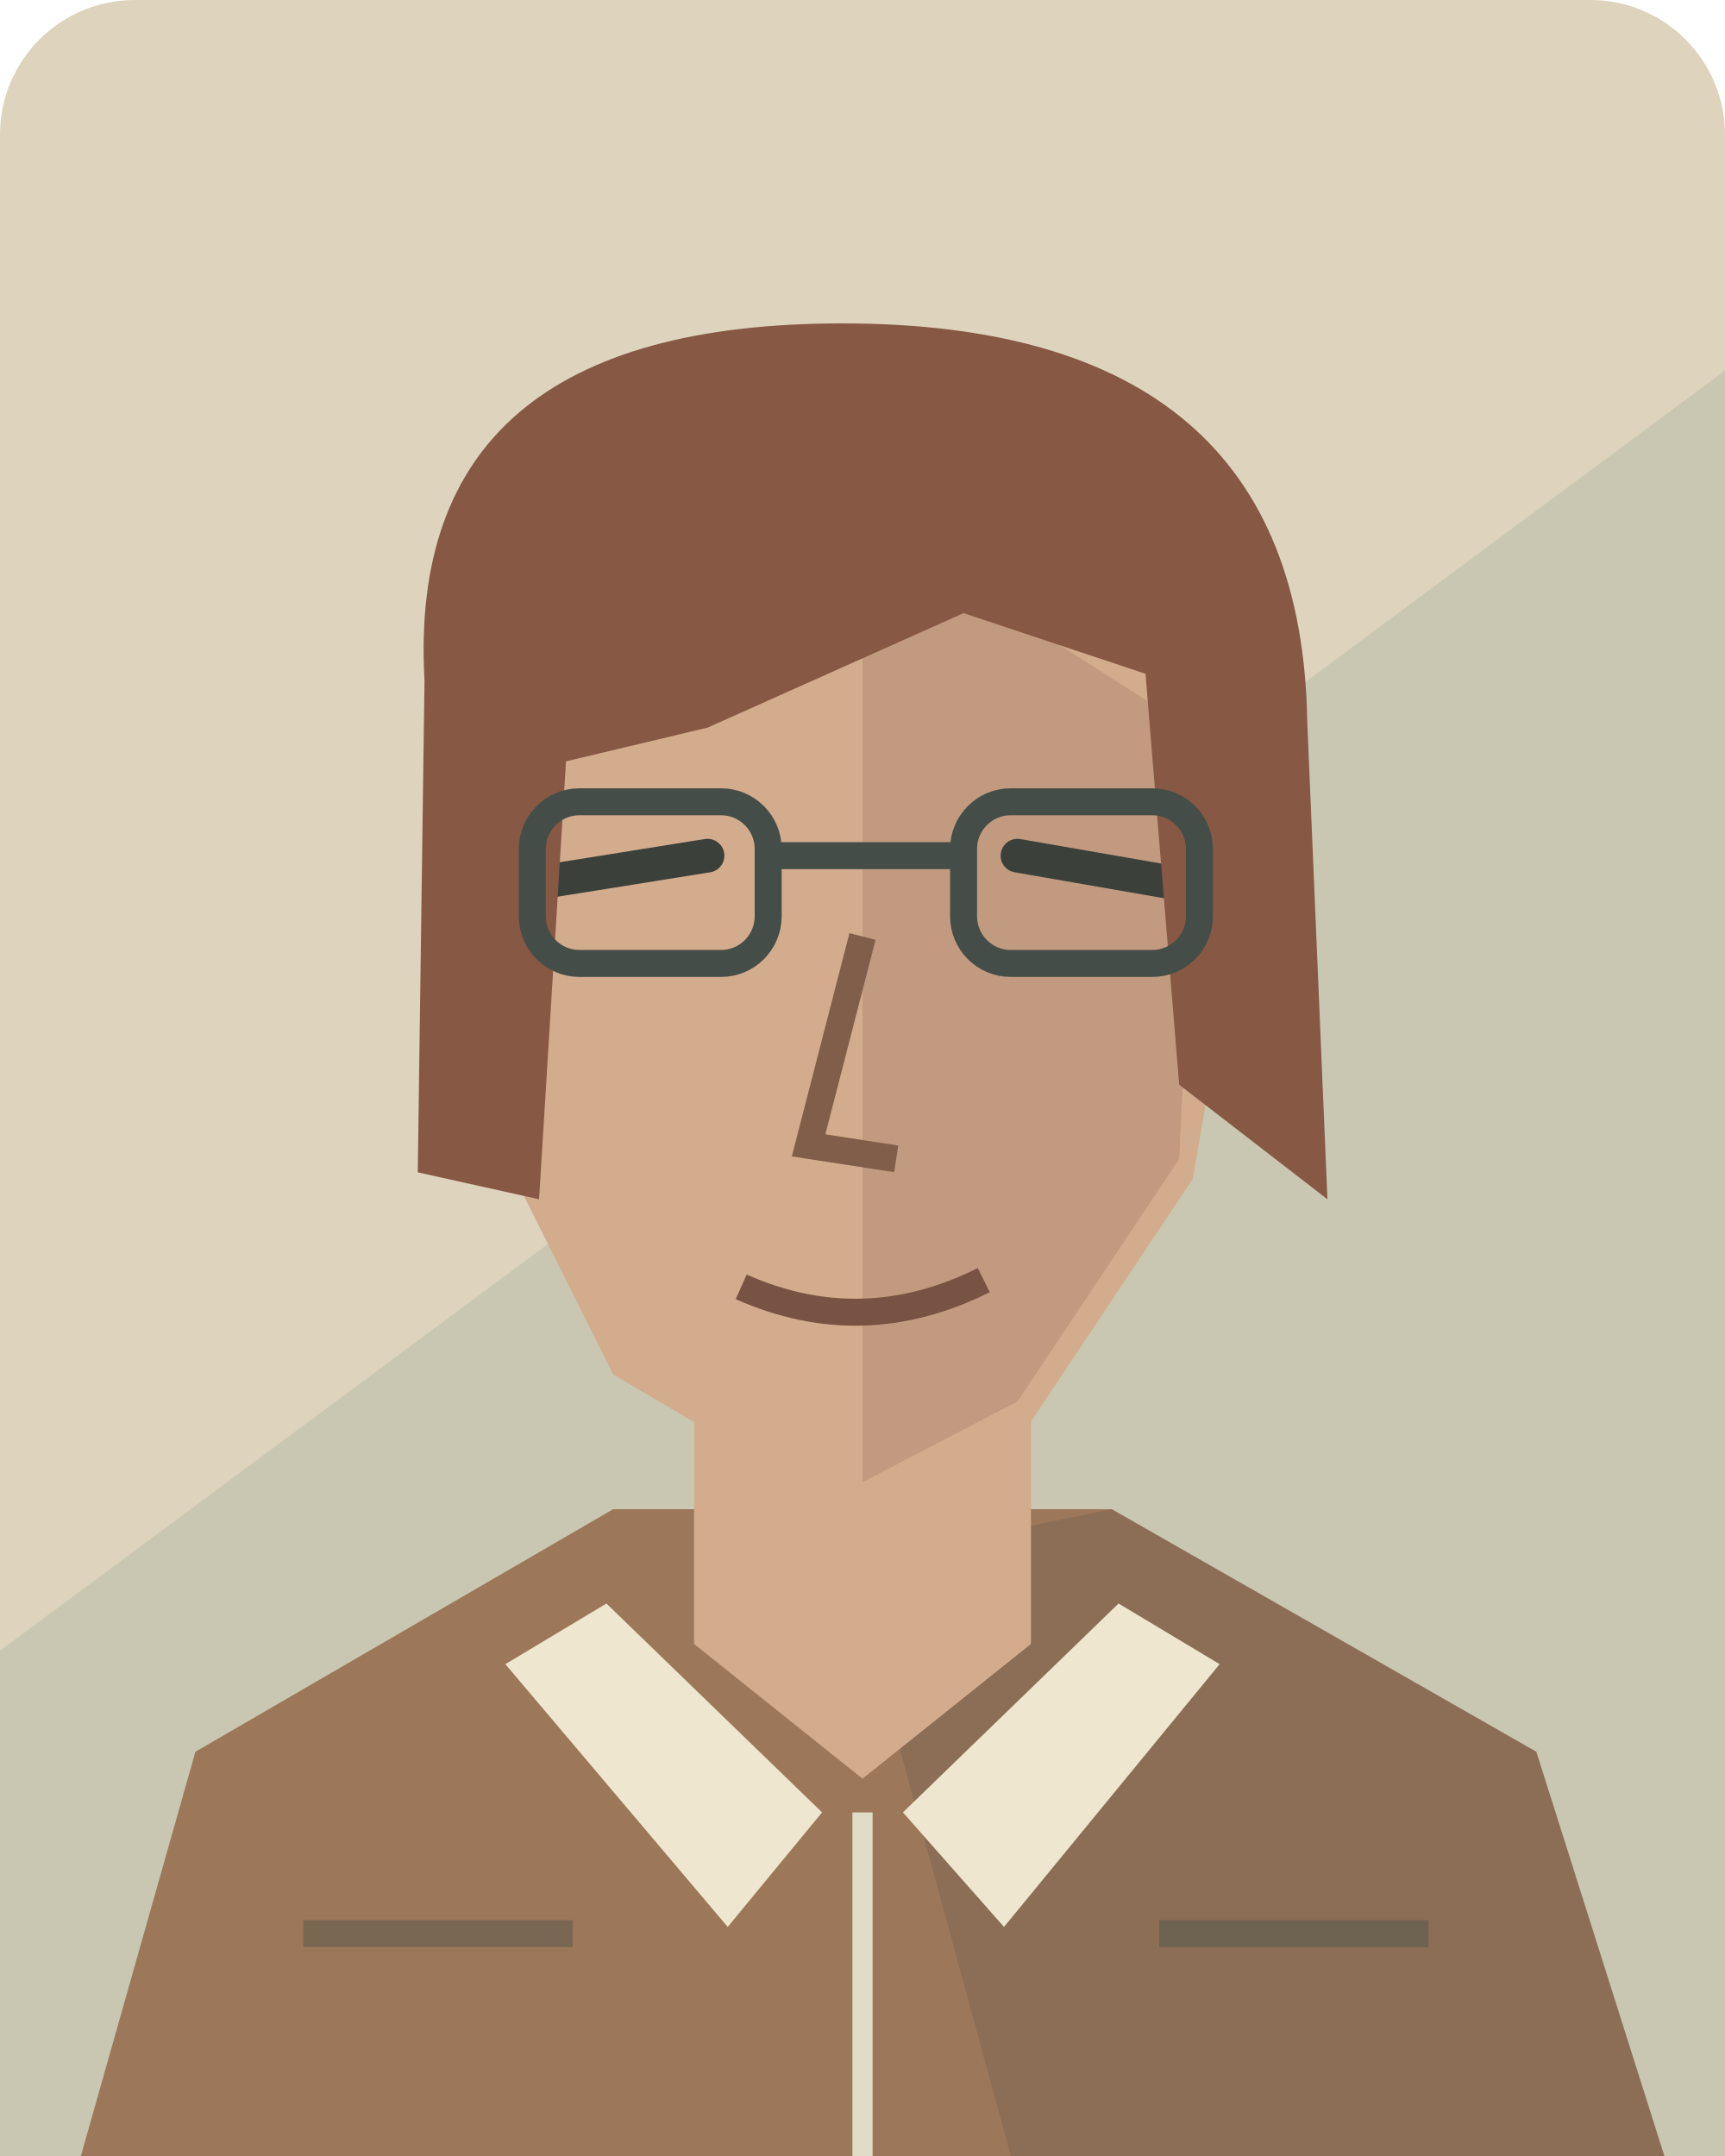
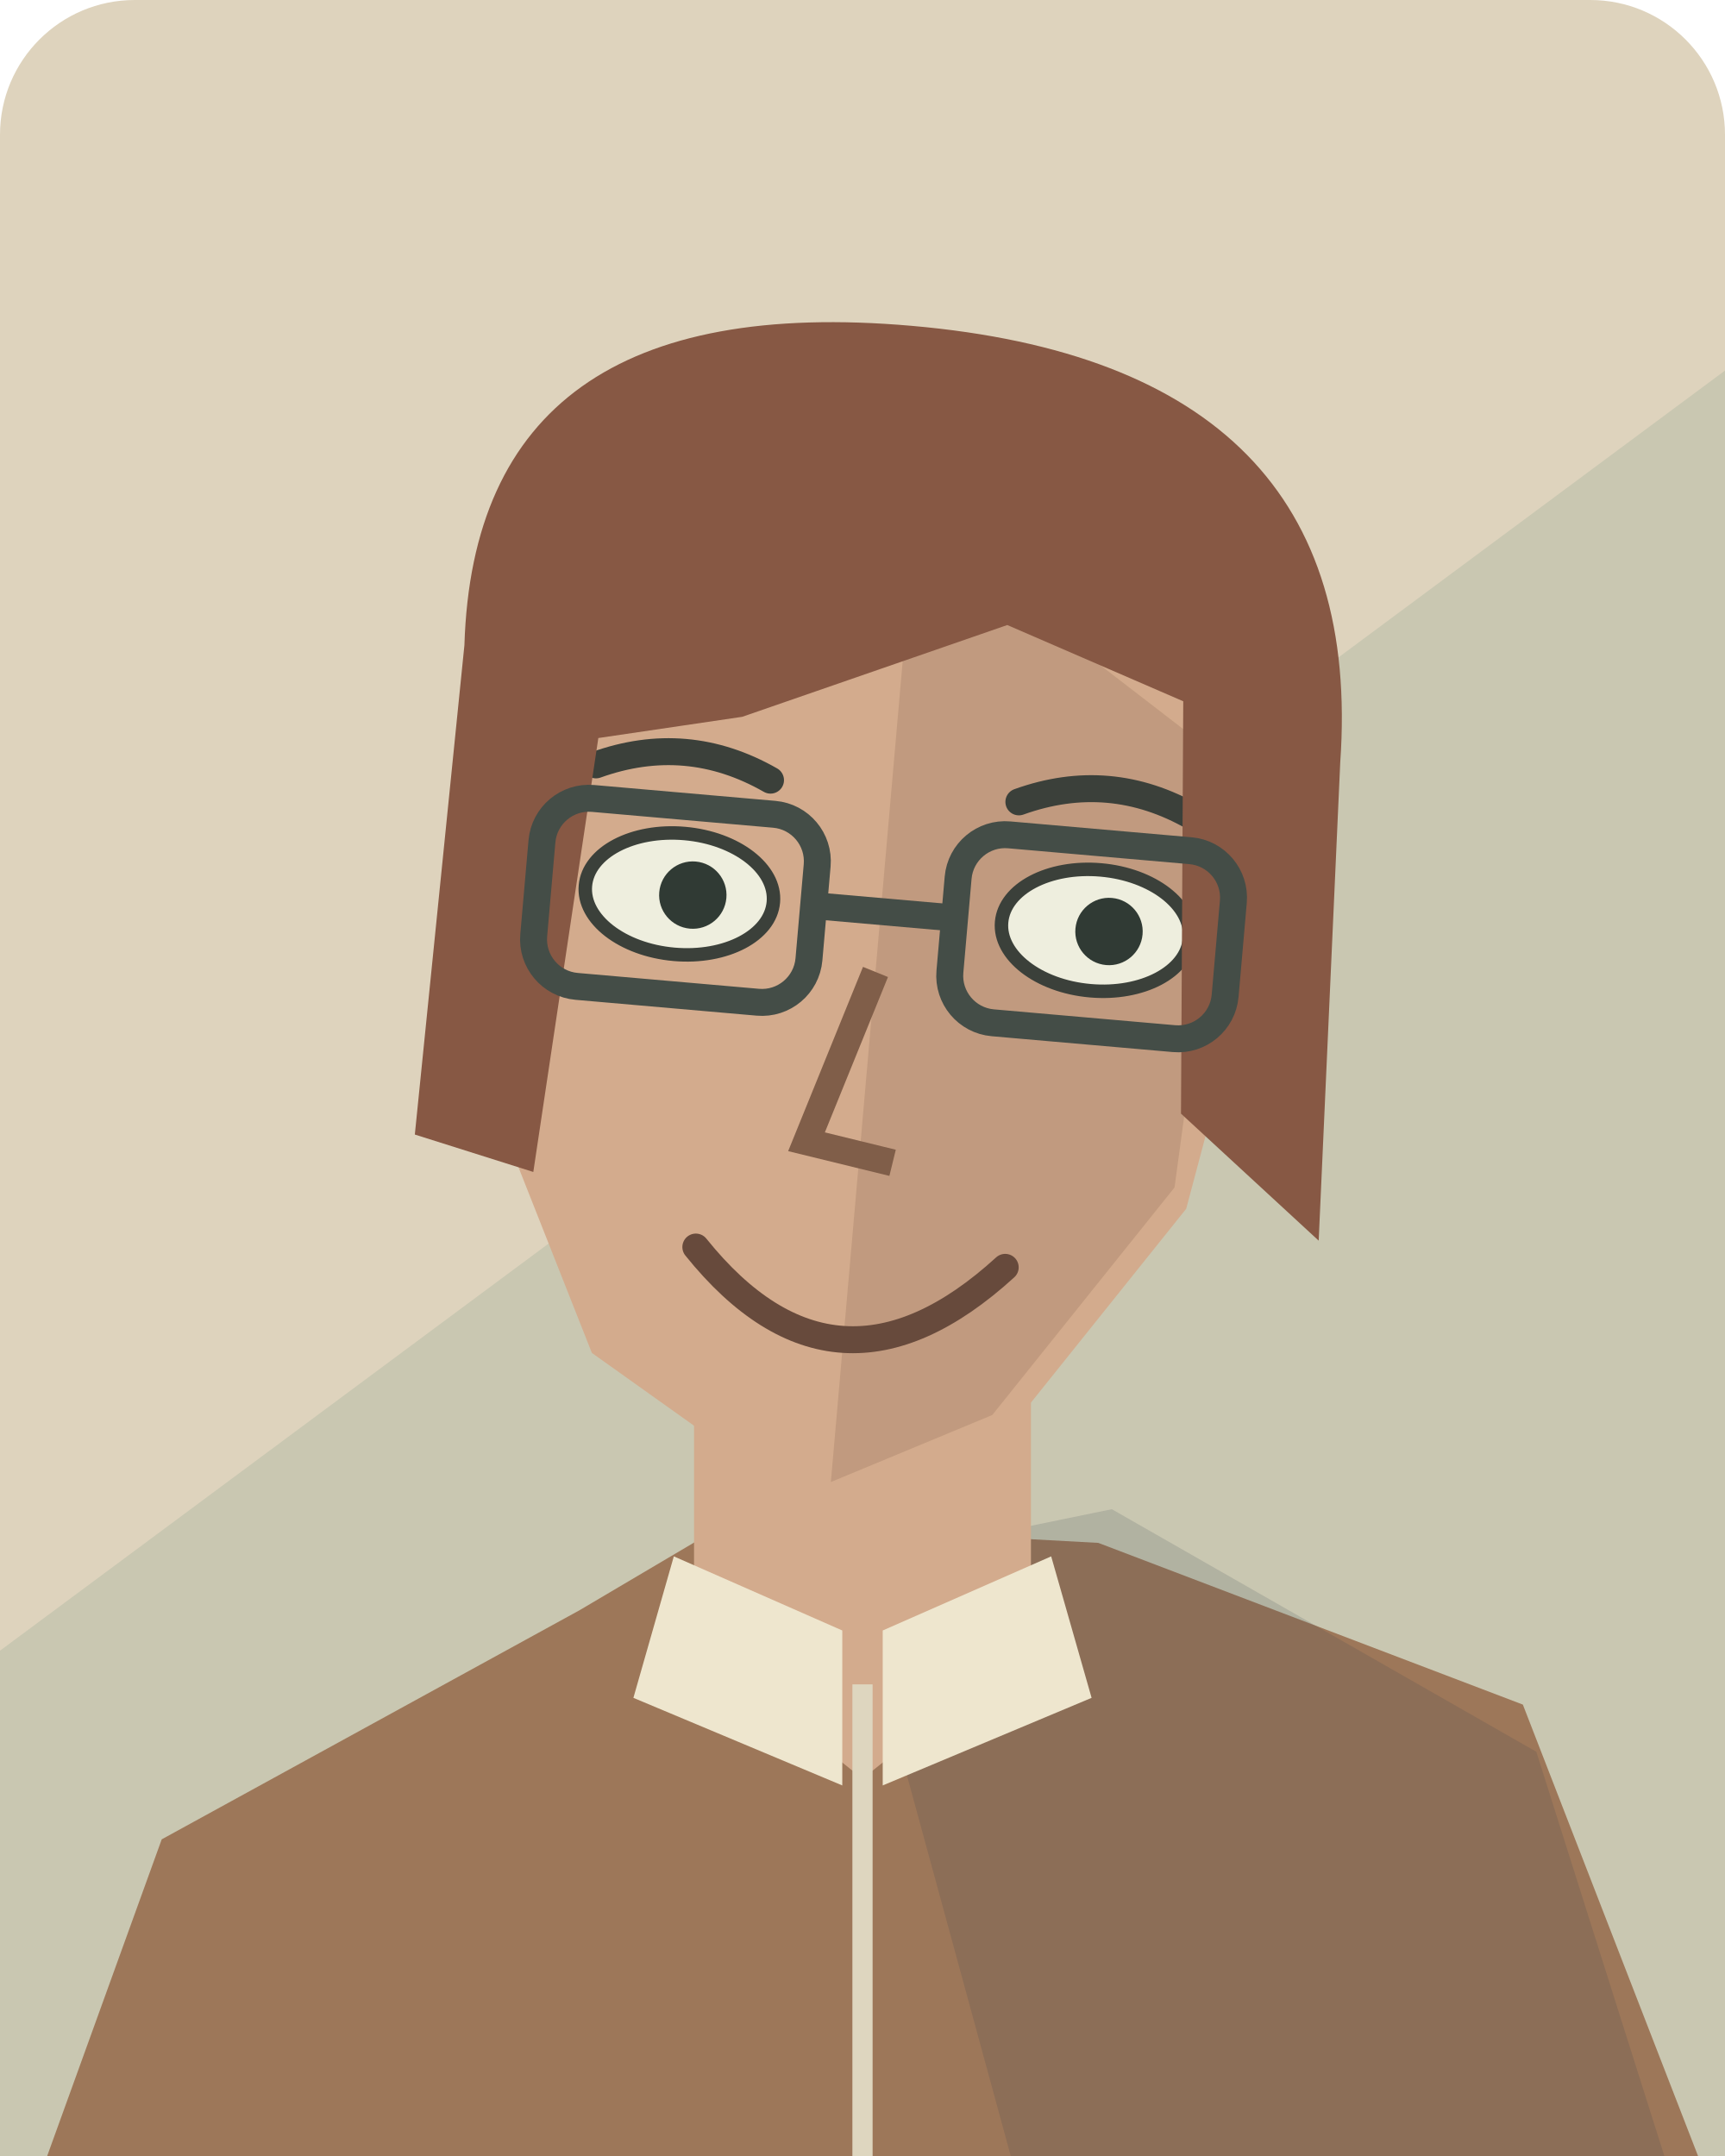
<svg xmlns="http://www.w3.org/2000/svg" width="256" height="320" viewBox="0 0 256 320">
  <rect width="256" height="320" rx="20" fill="#ded3bd" />
  <path d="M0 245L256 55V320H0Z" fill="#c9c7b1" />
-   <path d="M12 320L29 260L91 224H165L228 260L247 320Z" fill="#9d7759" />
+   <path d="M7 320L24 273L86 239L108 226L163 229L226 253L252 320Z" fill="#9d7759" />
  <path d="M126 232L150 320H247L228 260L165 224Z" fill="#343d4b" opacity=".16" />
  <path d="M103 182H153V244L128 264L103 244Z" fill="#d3ab8d" />
-   <path d="M69 108L86 68L128 53L171 72L188 112L177 175L153 211L125 224L91 204L74 170Z" fill="#d3ab8d" />
-   <path d="M128 77L178 109L175 172L151 208L128 220Z" fill="#714f3b" opacity=".18" />
-   <path d="M80 131L105 127M151 127L174 131" stroke="#3b403a" stroke-width="5" stroke-linecap="round" />
-   <path d="M128 139L120 170L133 172" fill="none" stroke="#805e49" stroke-width="4" />
-   <path d="M110 191Q128 199 146 190" fill="none" stroke="#785343" stroke-width="4" />
-   <path d="M90 238L122 269L108 286L75 247M166 238L134 269L149 286L181 247" fill="#eee6ce" />
-   <path d="M128 269V320" stroke="#e1dcc7" stroke-width="3" />
-   <path d="M45 287H85M172 287H212" stroke="#374b47" stroke-opacity=".35" stroke-width="4" />
-   <path d="M62 174L63 101Q60 48 125 48Q193 48 194 107L197 178L175 161L170 100L143 91L105 108L84 113L80 178Z" fill="#875844" />
-   <g fill="none" stroke="#444d47" stroke-width="4">
-     <rect x="79" y="119" width="35" height="24" rx="7" />
-     <rect x="143" y="119" width="35" height="24" rx="7" />
-     <path d="M114 127H143" />
+   <path d="M100 231L125 242V265L94 252ZM156 231L131 242V265L162 252Z" fill="#eee6ce" />
+   <path d="M128 250V320" stroke="#ded6bf" stroke-width="3" />
+   <g transform="translate(-4 0) rotate(5 128 212)">
+     <path d="M69 108L86 68L128 53L171 72L188 112L177 175L153 211L125 224L91 204L74 170Z" fill="#d3ab8d" />
+     <path d="M128 77L178 109L175 172L151 208L128 220Z" fill="#714f3b" opacity=".18" />
+     <path d="M84 117Q97 111 110 117M147 117Q160 111 173 117" fill="none" stroke="#3b403a" stroke-width="4" stroke-linecap="round" />
+     <ellipse cx="98" cy="135" rx="14" ry="9" fill="#eeeede" stroke="#3b403a" stroke-width="2" />
+     <circle cx="100" cy="135" r="5" fill="#303a34" />
+     <ellipse cx="160" cy="135" rx="14" ry="9" fill="#eeeede" stroke="#3b403a" stroke-width="2" />
+     <circle cx="162" cy="135" r="5" fill="#303a34" />
+     <path d="M128 144L120 170L133 172" fill="none" stroke="#805e49" stroke-width="4" />
+     <path d="M105 187Q128 211 151 186" fill="none" stroke="#674a3c" stroke-width="4" stroke-linecap="round" />
+     <path d="M62 174L63 101Q60 48 125 48Q193 48 194 107L197 178L175 161L170 100L143 91L105 108L84 113L80 178Z" fill="#875844" />
+     <g fill="none" stroke="#444d47" stroke-width="4">
+       <rect x="77" y="122" width="41" height="28" rx="7" />
+       <rect x="139" y="122" width="41" height="28" rx="7" />
+       <path d="M118 135H139" />
+     </g>
  </g>
</svg>
